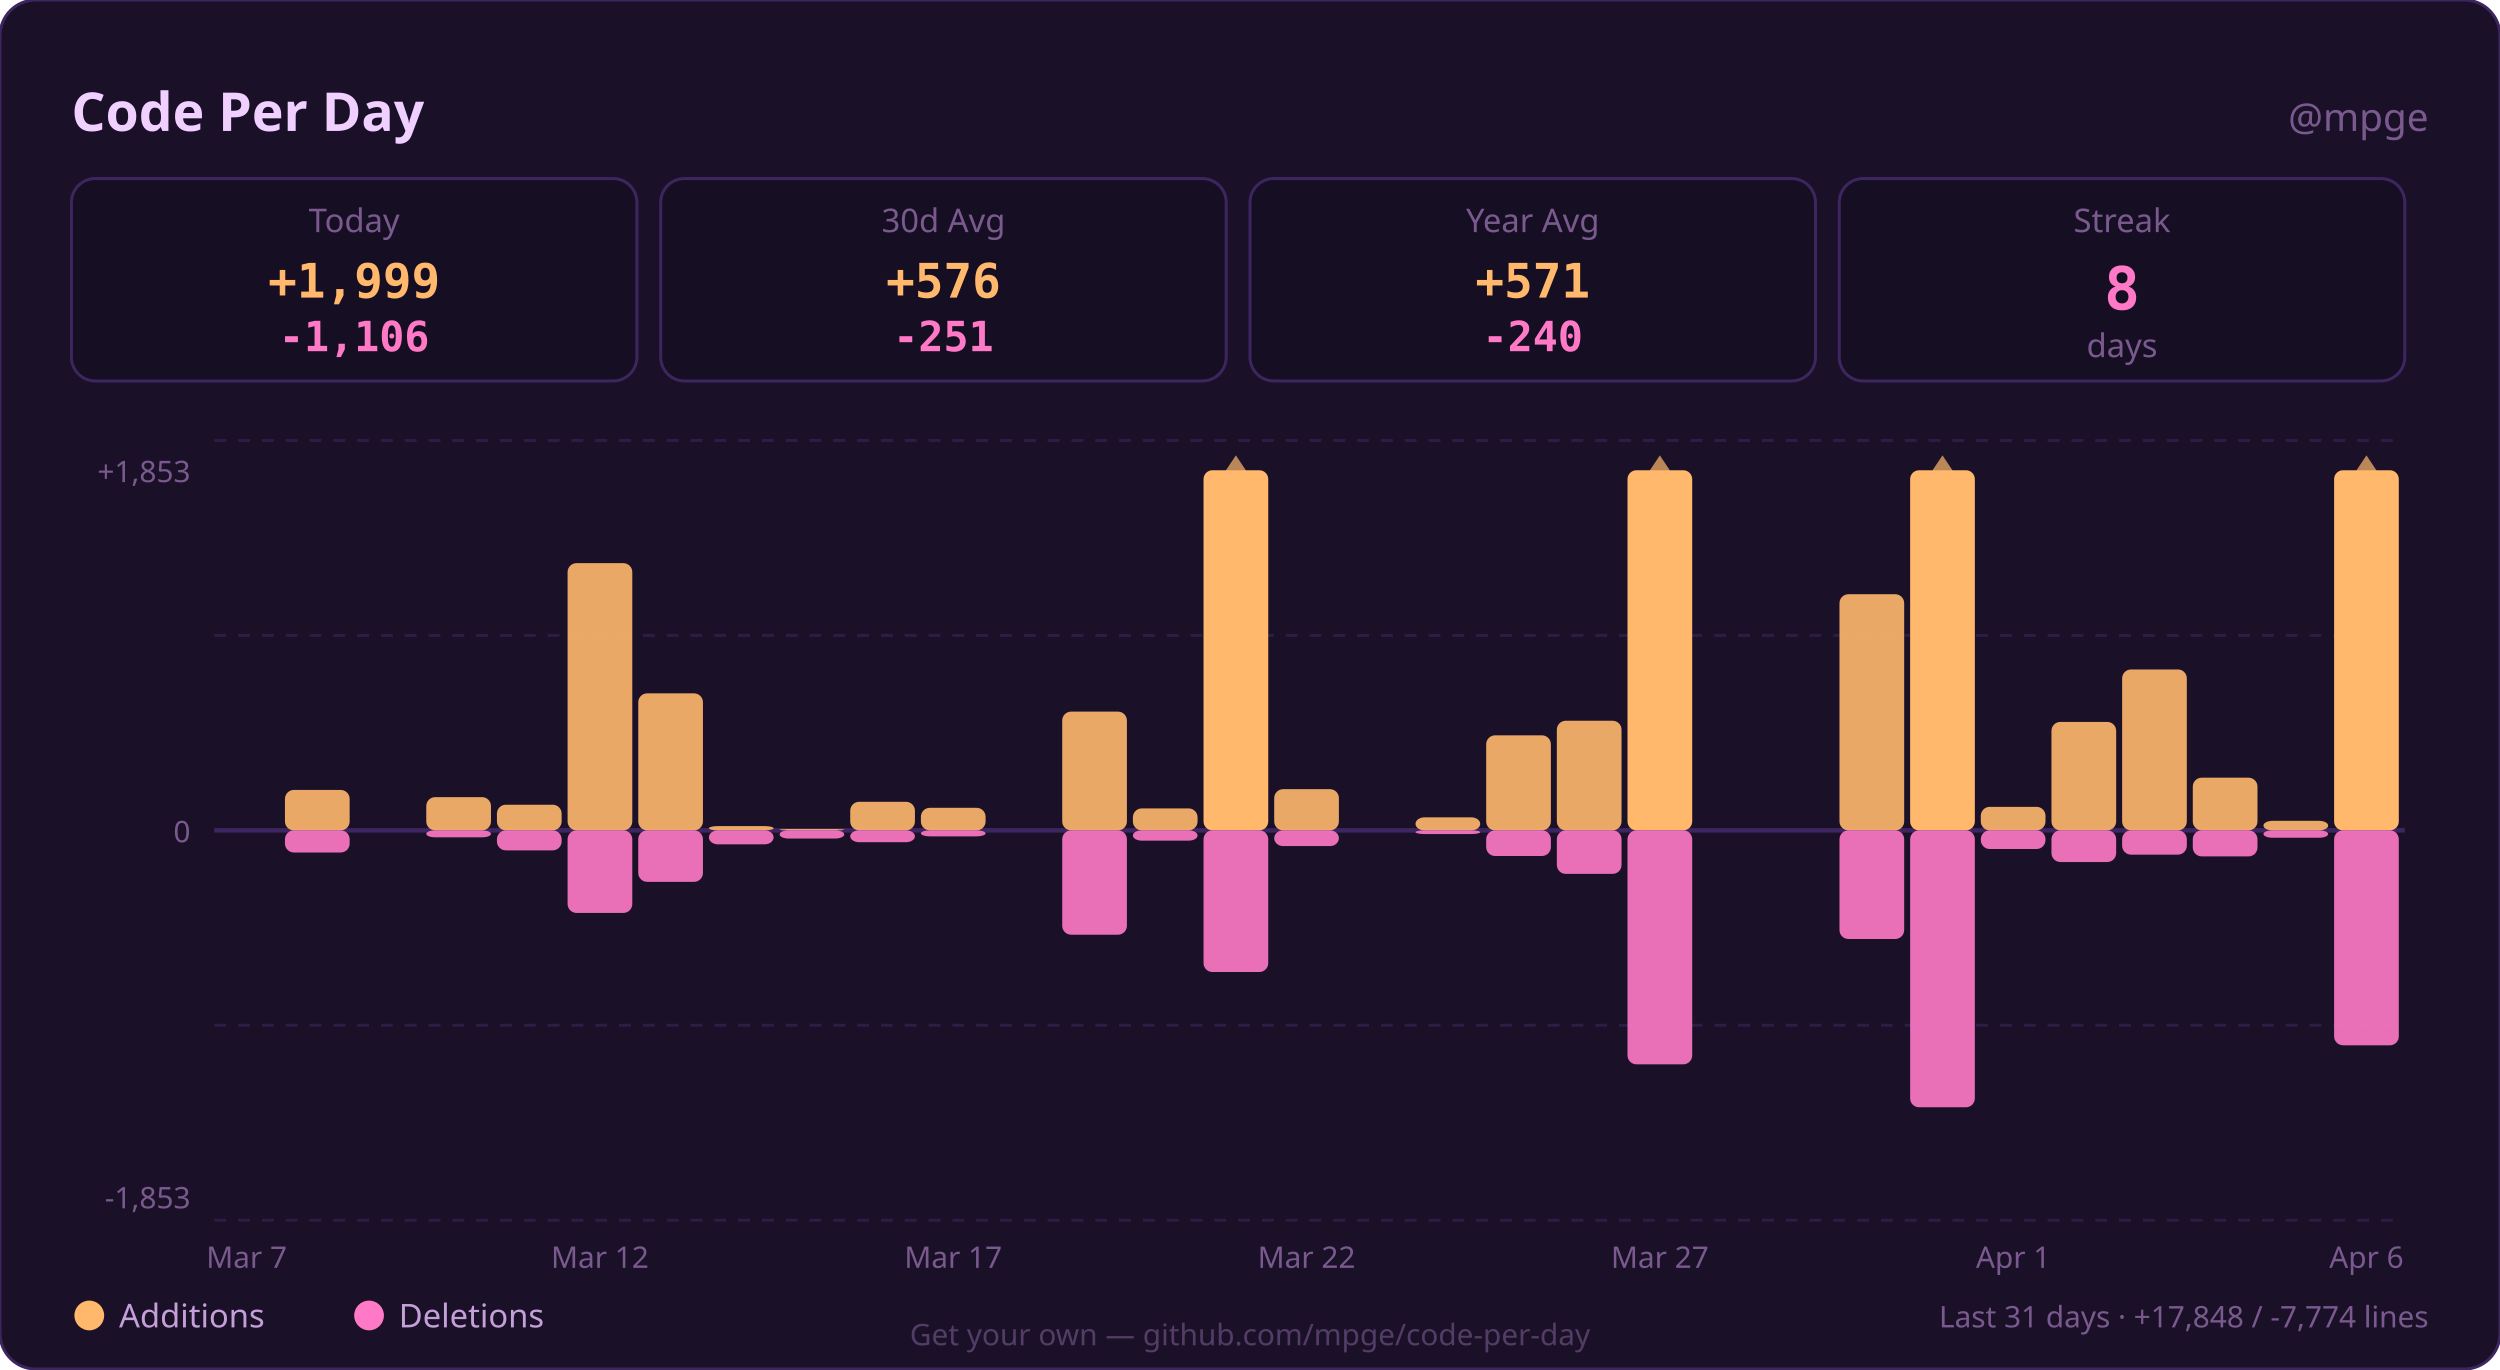
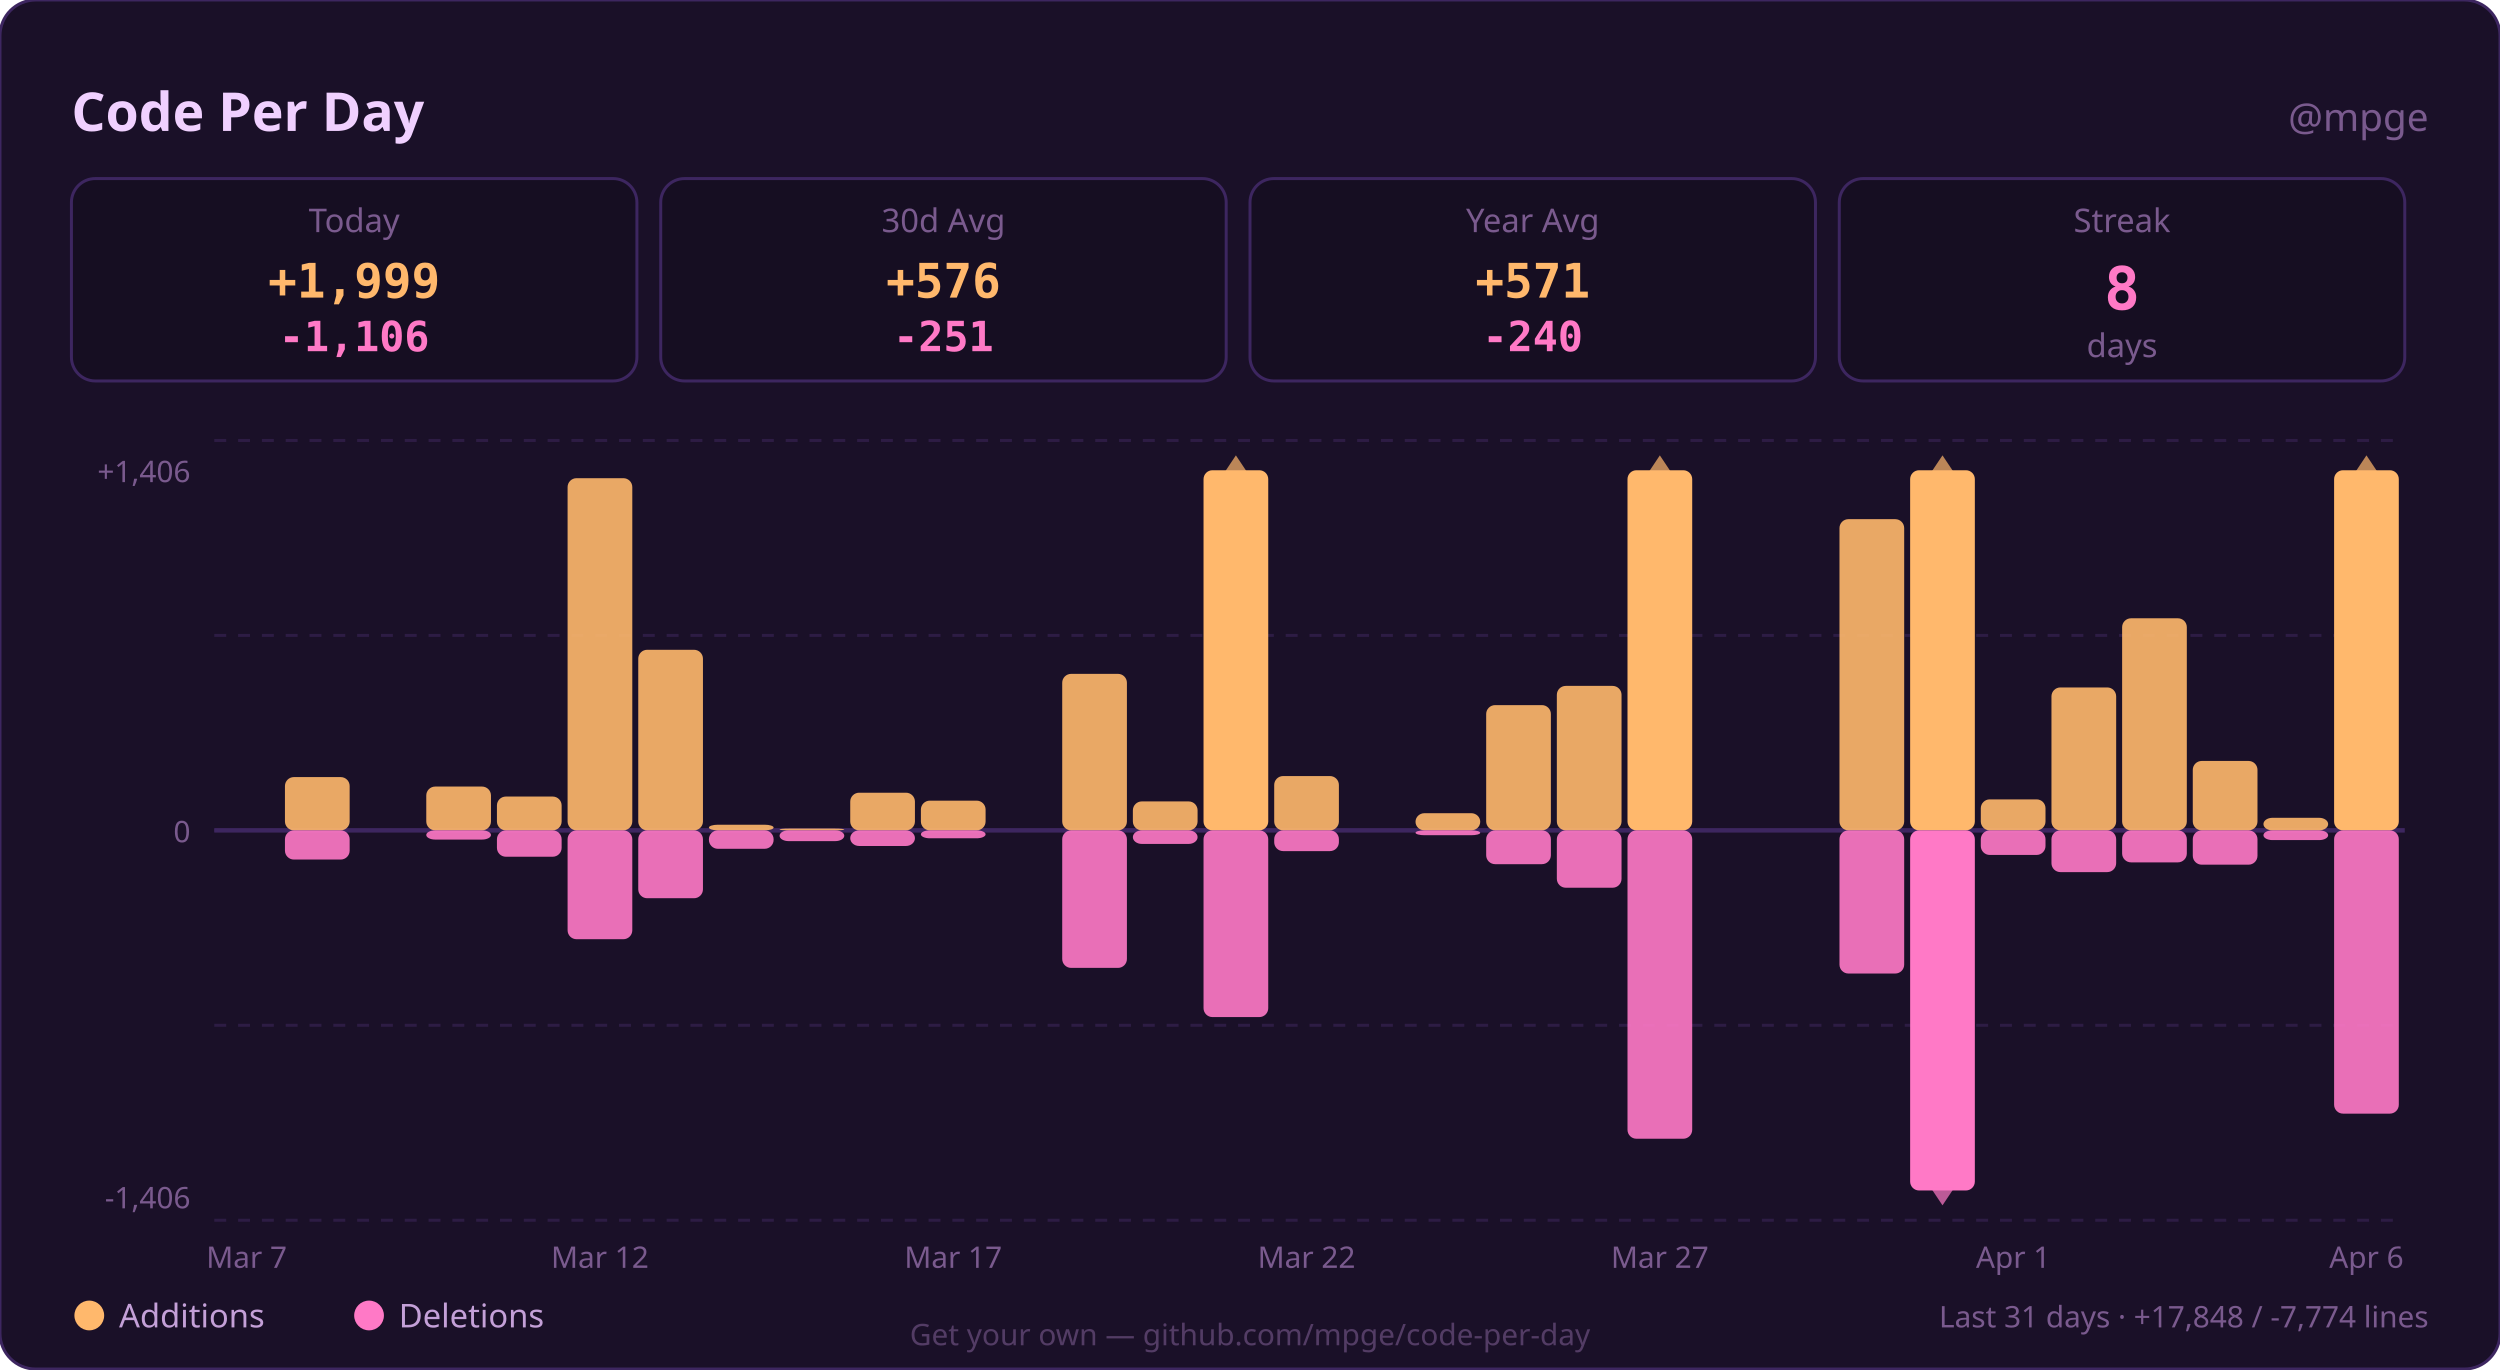
<svg xmlns="http://www.w3.org/2000/svg" width="840" height="460" viewBox="0 0 840 460">
  <style>
      @keyframes fadeInUp {
        from { opacity: 0; transform: translateY(12px); }
        to   { opacity: 1; transform: translateY(0); }
      }
      @keyframes growBar {
        from { transform: scaleY(0); }
        to   { transform: scaleY(1); }
      }
      .cpd-header  { animation: fadeInUp 0.5s ease both; }
      .cpd-stats   { animation: fadeInUp 0.5s ease 0.15s both; }
      .cpd-chart   { animation: fadeInUp 0.5s ease 0.3s both; }
      .cpd-legend  { animation: fadeInUp 0.5s ease 0.45s both; }
    </style>
  <rect width="840" height="460" rx="12" fill="#1a1028" stroke="#3d2660" stroke-width="1" />
  <g class="cpd-header">
    <a href="https://github.com/mpge/code-per-day" target="_blank">
      <text x="24" y="44" fill="#f0d0ff" font-size="18" font-family="'Segoe UI', sans-serif" font-weight="700">Code Per Day</text>
    </a>
    <text x="816" y="44" fill="#7a5a8e" font-size="13" font-family="'Segoe UI', sans-serif" text-anchor="end" font-weight="500">@mpge</text>
  </g>
  <g class="cpd-stats">
    <rect x="24" y="60" width="190" height="68" rx="8" fill="#160e22" stroke="#3d2660" stroke-width="1" />
    <text x="119" y="78" fill="#7a5a8e" font-size="11" font-family="'Segoe UI', sans-serif" text-anchor="middle" font-weight="500">Today</text>
    <text x="119" y="100" fill="#ffb86c" font-size="16" font-family="'Segoe UI Mono', 'Cascadia Code', monospace" text-anchor="middle" font-weight="700">+1,999</text>
    <text x="119" y="118" fill="#ff79c6" font-size="14" font-family="'Segoe UI Mono', 'Cascadia Code', monospace" text-anchor="middle" font-weight="600">-1,106</text>
    <rect x="222" y="60" width="190" height="68" rx="8" fill="#160e22" stroke="#3d2660" stroke-width="1" />
    <text x="317" y="78" fill="#7a5a8e" font-size="11" font-family="'Segoe UI', sans-serif" text-anchor="middle" font-weight="500">30d Avg</text>
    <text x="317" y="100" fill="#ffb86c" font-size="16" font-family="'Segoe UI Mono', 'Cascadia Code', monospace" text-anchor="middle" font-weight="700">+576</text>
    <text x="317" y="118" fill="#ff79c6" font-size="14" font-family="'Segoe UI Mono', 'Cascadia Code', monospace" text-anchor="middle" font-weight="600">-251</text>
    <rect x="420" y="60" width="190" height="68" rx="8" fill="#160e22" stroke="#3d2660" stroke-width="1" />
    <text x="515" y="78" fill="#7a5a8e" font-size="11" font-family="'Segoe UI', sans-serif" text-anchor="middle" font-weight="500">Year Avg</text>
    <text x="515" y="100" fill="#ffb86c" font-size="16" font-family="'Segoe UI Mono', 'Cascadia Code', monospace" text-anchor="middle" font-weight="700">+571</text>
    <text x="515" y="118" fill="#ff79c6" font-size="14" font-family="'Segoe UI Mono', 'Cascadia Code', monospace" text-anchor="middle" font-weight="600">-240</text>
    <rect x="618" y="60" width="190" height="68" rx="8" fill="#160e22" stroke="#3d2660" stroke-width="1" />
    <text x="713" y="78" fill="#7a5a8e" font-size="11" font-family="'Segoe UI', sans-serif" text-anchor="middle" font-weight="500">Streak</text>
    <text x="713" y="104" fill="#ff79c6" font-size="20" font-family="'Segoe UI Mono', 'Cascadia Code', monospace" text-anchor="middle" font-weight="700">8</text>
    <text x="713" y="120" fill="#7a5a8e" font-size="11" font-family="'Segoe UI', sans-serif" text-anchor="middle">days</text>
  </g>
  <g class="cpd-chart">
    <line x1="72" y1="148" x2="808" y2="148" stroke="#2d1c44" stroke-width="1" stroke-dasharray="4,4" />
    <line x1="72" y1="213.5" x2="808" y2="213.5" stroke="#2d1c44" stroke-width="1" stroke-dasharray="4,4" />
    <line x1="72" y1="279" x2="808" y2="279" stroke="#2d1c44" stroke-width="1" stroke-dasharray="4,4" />
    <line x1="72" y1="344.5" x2="808" y2="344.5" stroke="#2d1c44" stroke-width="1" stroke-dasharray="4,4" />
    <line x1="72" y1="410" x2="808" y2="410" stroke="#2d1c44" stroke-width="1" stroke-dasharray="4,4" />
    <line x1="72" y1="279" x2="808" y2="279" stroke="#3d2660" stroke-width="1.5" />
-     <text x="64" y="162" fill="#7a5a8e" font-size="10" font-family="'Segoe UI', sans-serif" text-anchor="end">+1,853</text>
-     <text x="64" y="406" fill="#7a5a8e" font-size="10" font-family="'Segoe UI', sans-serif" text-anchor="end">-1,853</text>
+     <text x="64" y="162" fill="#7a5a8e" font-size="10" font-family="'Segoe UI', sans-serif" text-anchor="end">+1,406</text>
+     <text x="64" y="406" fill="#7a5a8e" font-size="10" font-family="'Segoe UI', sans-serif" text-anchor="end">-1,406</text>
    <text x="64" y="283" fill="#7a5a8e" font-size="10" font-family="'Segoe UI', sans-serif" text-anchor="end">0</text>
-     <rect x="95.742" y="265.418" width="21.742" height="13.582" fill="#ffb86c" rx="3" opacity="0.9" />
-     <rect x="95.742" y="279" width="21.742" height="7.444" fill="#ff79c6" rx="3" opacity="0.9" />
-     <rect x="143.226" y="267.834" width="21.742" height="11.166" fill="#ffb86c" rx="3" opacity="0.9" />
-     <rect x="143.226" y="279" width="21.742" height="2.351" fill="#ff79c6" rx="3" opacity="0.9" />
-     <rect x="166.968" y="270.38" width="21.742" height="8.62" fill="#ffb86c" rx="3" opacity="0.9" />
-     <rect x="166.968" y="279" width="21.742" height="6.726" fill="#ff79c6" rx="3" opacity="0.9" />
-     <rect x="190.71" y="189.213" width="21.742" height="89.787" fill="#ffb86c" rx="3" opacity="0.9" />
-     <rect x="190.71" y="279" width="21.742" height="27.752" fill="#ff79c6" rx="3" opacity="0.9" />
-     <rect x="214.452" y="232.964" width="21.742" height="46.036" fill="#ffb86c" rx="3" opacity="0.9" />
-     <rect x="214.452" y="279" width="21.742" height="17.304" fill="#ff79c6" rx="3" opacity="0.9" />
-     <rect x="238.194" y="277.563" width="21.742" height="1.437" fill="#ffb86c" rx="3" opacity="0.9" />
-     <rect x="238.194" y="279" width="21.742" height="4.702" fill="#ff79c6" rx="3" opacity="0.9" />
-     <rect x="261.935" y="278.543" width="21.742" height="0.457" fill="#ffb86c" rx="3" opacity="0.9" />
-     <rect x="261.935" y="279" width="21.742" height="2.743" fill="#ff79c6" rx="3" opacity="0.9" />
-     <rect x="285.677" y="269.401" width="21.742" height="9.599" fill="#ffb86c" rx="3" opacity="0.9" />
-     <rect x="285.677" y="279" width="21.742" height="3.983" fill="#ff79c6" rx="3" opacity="0.9" />
-     <rect x="309.419" y="271.425" width="21.742" height="7.575" fill="#ffb86c" rx="3" opacity="0.9" />
-     <rect x="309.419" y="279" width="21.742" height="2.024" fill="#ff79c6" rx="3" opacity="0.9" />
-     <rect x="356.903" y="239.102" width="21.742" height="39.898" fill="#ffb86c" rx="3" opacity="0.9" />
-     <rect x="356.903" y="279" width="21.742" height="35.066" fill="#ff79c6" rx="3" opacity="0.9" />
-     <rect x="380.645" y="271.621" width="21.742" height="7.379" fill="#ffb86c" rx="3" opacity="0.9" />
-     <rect x="380.645" y="279" width="21.742" height="3.461" fill="#ff79c6" rx="3" opacity="0.9" />
+     <rect x="95.742" y="261.1" width="21.742" height="17.9" fill="#ffb86c" rx="3" opacity="0.9" />
+     <rect x="95.742" y="279" width="21.742" height="9.811" fill="#ff79c6" rx="3" opacity="0.9" />
+     <rect x="143.226" y="264.284" width="21.742" height="14.716" fill="#ffb86c" rx="3" opacity="0.9" />
+     <rect x="143.226" y="279" width="21.742" height="3.098" fill="#ff79c6" rx="3" opacity="0.9" />
+     <rect x="166.968" y="267.64" width="21.742" height="11.36" fill="#ffb86c" rx="3" opacity="0.9" />
+     <rect x="166.968" y="279" width="21.742" height="8.864" fill="#ff79c6" rx="3" opacity="0.9" />
+     <rect x="190.71" y="160.668" width="21.742" height="118.332" fill="#ffb86c" rx="3" opacity="0.9" />
+     <rect x="190.71" y="279" width="21.742" height="36.575" fill="#ff79c6" rx="3" opacity="0.9" />
+     <rect x="214.452" y="218.328" width="21.742" height="60.672" fill="#ffb86c" rx="3" opacity="0.9" />
+     <rect x="214.452" y="279" width="21.742" height="22.806" fill="#ff79c6" rx="3" opacity="0.9" />
+     <rect x="238.194" y="277.107" width="21.742" height="1.893" fill="#ffb86c" rx="3" opacity="0.9" />
+     <rect x="238.194" y="279" width="21.742" height="6.196" fill="#ff79c6" rx="3" opacity="0.9" />
+     <rect x="261.935" y="278.398" width="21.742" height="0.602" fill="#ffb86c" rx="3" opacity="0.9" />
+     <rect x="261.935" y="279" width="21.742" height="3.615" fill="#ff79c6" rx="3" opacity="0.9" />
+     <rect x="285.677" y="266.349" width="21.742" height="12.651" fill="#ffb86c" rx="3" opacity="0.9" />
+     <rect x="285.677" y="279" width="21.742" height="5.25" fill="#ff79c6" rx="3" opacity="0.9" />
+     <rect x="309.419" y="269.017" width="21.742" height="9.983" fill="#ffb86c" rx="3" opacity="0.9" />
+     <rect x="309.419" y="279" width="21.742" height="2.668" fill="#ff79c6" rx="3" opacity="0.9" />
+     <rect x="356.903" y="226.417" width="21.742" height="52.583" fill="#ffb86c" rx="3" opacity="0.9" />
+     <rect x="356.903" y="279" width="21.742" height="46.214" fill="#ff79c6" rx="3" opacity="0.9" />
+     <rect x="380.645" y="269.275" width="21.742" height="9.725" fill="#ffb86c" rx="3" opacity="0.9" />
+     <rect x="380.645" y="279" width="21.742" height="4.561" fill="#ff79c6" rx="3" opacity="0.9" />
    <rect x="404.387" y="158" width="21.742" height="121" fill="#ffb86c" rx="3" opacity="1" />
    <polygon points="411.258,159 419.258,159 415.258,153" fill="#ffb86c" opacity="0.7" />
-     <rect x="404.387" y="279" width="21.742" height="47.603" fill="#ff79c6" rx="3" opacity="0.9" />
-     <rect x="428.129" y="265.157" width="21.742" height="13.843" fill="#ffb86c" rx="3" opacity="0.9" />
-     <rect x="428.129" y="279" width="21.742" height="5.289" fill="#ff79c6" rx="3" opacity="0.9" />
-     <rect x="475.613" y="274.625" width="21.742" height="4.375" fill="#ffb86c" rx="3" opacity="0.9" />
-     <rect x="475.613" y="279" width="21.742" height="1.241" fill="#ff79c6" rx="3" opacity="0.9" />
-     <rect x="499.355" y="247.069" width="21.742" height="31.931" fill="#ffb86c" rx="3" opacity="0.9" />
-     <rect x="499.355" y="279" width="21.742" height="8.62" fill="#ff79c6" rx="3" opacity="0.9" />
-     <rect x="523.097" y="242.171" width="21.742" height="36.829" fill="#ffb86c" rx="3" opacity="0.9" />
-     <rect x="523.097" y="279" width="21.742" height="14.627" fill="#ff79c6" rx="3" opacity="0.9" />
+     <rect x="404.387" y="279" width="21.742" height="62.738" fill="#ff79c6" rx="3" opacity="0.9" />
+     <rect x="428.129" y="260.755" width="21.742" height="18.245" fill="#ffb86c" rx="3" opacity="0.9" />
+     <rect x="428.129" y="279" width="21.742" height="6.971" fill="#ff79c6" rx="3" opacity="0.9" />
+     <rect x="475.613" y="273.234" width="21.742" height="5.766" fill="#ffb86c" rx="3" opacity="0.9" />
+     <rect x="475.613" y="279" width="21.742" height="1.635" fill="#ff79c6" rx="3" opacity="0.9" />
+     <rect x="499.355" y="236.917" width="21.742" height="42.083" fill="#ffb86c" rx="3" opacity="0.9" />
+     <rect x="499.355" y="279" width="21.742" height="11.36" fill="#ff79c6" rx="3" opacity="0.9" />
+     <rect x="523.097" y="230.462" width="21.742" height="48.538" fill="#ffb86c" rx="3" opacity="0.9" />
+     <rect x="523.097" y="279" width="21.742" height="19.277" fill="#ff79c6" rx="3" opacity="0.9" />
    <rect x="546.839" y="158" width="21.742" height="121" fill="#ffb86c" rx="3" opacity="1" />
    <polygon points="553.71,159 561.71,159 557.71,153" fill="#ffb86c" opacity="0.7" />
-     <rect x="546.839" y="279" width="21.742" height="78.621" fill="#ff79c6" rx="3" opacity="0.9" />
-     <rect x="618.065" y="199.661" width="21.742" height="79.339" fill="#ffb86c" rx="3" opacity="0.9" />
-     <rect x="618.065" y="279" width="21.742" height="36.502" fill="#ff79c6" rx="3" opacity="0.9" />
+     <rect x="546.839" y="279" width="21.742" height="103.616" fill="#ff79c6" rx="3" opacity="0.9" />
+     <rect x="618.065" y="174.437" width="21.742" height="104.563" fill="#ffb86c" rx="3" opacity="0.9" />
+     <rect x="618.065" y="279" width="21.742" height="48.107" fill="#ff79c6" rx="3" opacity="0.9" />
    <rect x="641.806" y="158" width="21.742" height="121" fill="#ffb86c" rx="3" opacity="1" />
    <polygon points="648.677,159 656.677,159 652.677,153" fill="#ffb86c" opacity="0.7" />
-     <rect x="641.806" y="279" width="21.742" height="93.052" fill="#ff79c6" rx="3" opacity="0.9" />
-     <rect x="665.548" y="271.099" width="21.742" height="7.901" fill="#ffb86c" rx="3" opacity="0.9" />
-     <rect x="665.548" y="279" width="21.742" height="6.269" fill="#ff79c6" rx="3" opacity="0.9" />
-     <rect x="689.29" y="242.563" width="21.742" height="36.437" fill="#ffb86c" rx="3" opacity="0.9" />
-     <rect x="689.29" y="279" width="21.742" height="10.644" fill="#ff79c6" rx="3" opacity="0.9" />
-     <rect x="713.032" y="224.932" width="21.742" height="54.068" fill="#ffb86c" rx="3" opacity="0.9" />
-     <rect x="713.032" y="279" width="21.742" height="8.162" fill="#ff79c6" rx="3" opacity="0.9" />
-     <rect x="736.774" y="261.304" width="21.742" height="17.696" fill="#ffb86c" rx="3" opacity="0.9" />
-     <rect x="736.774" y="279" width="21.742" height="8.75" fill="#ff79c6" rx="3" opacity="0.9" />
-     <rect x="760.516" y="275.8" width="21.742" height="3.2" fill="#ffb86c" rx="3" opacity="0.9" />
-     <rect x="760.516" y="279" width="21.742" height="2.481" fill="#ff79c6" rx="3" opacity="0.9" />
+     <rect x="641.806" y="279" width="21.742" height="121" fill="#ff79c6" rx="3" opacity="1" />
+     <polygon points="648.677,399 656.677,399 652.677,405" fill="#ff79c6" opacity="0.7" />
+     <rect x="665.548" y="268.587" width="21.742" height="10.413" fill="#ffb86c" rx="3" opacity="0.9" />
+     <rect x="665.548" y="279" width="21.742" height="8.262" fill="#ff79c6" rx="3" opacity="0.9" />
+     <rect x="689.29" y="230.979" width="21.742" height="48.021" fill="#ffb86c" rx="3" opacity="0.9" />
+     <rect x="689.29" y="279" width="21.742" height="14.028" fill="#ff79c6" rx="3" opacity="0.9" />
+     <rect x="713.032" y="207.743" width="21.742" height="71.257" fill="#ffb86c" rx="3" opacity="0.9" />
+     <rect x="713.032" y="279" width="21.742" height="10.757" fill="#ff79c6" rx="3" opacity="0.9" />
+     <rect x="736.774" y="255.678" width="21.742" height="23.322" fill="#ffb86c" rx="3" opacity="0.9" />
+     <rect x="736.774" y="279" width="21.742" height="11.532" fill="#ff79c6" rx="3" opacity="0.9" />
+     <rect x="760.516" y="274.783" width="21.742" height="4.217" fill="#ffb86c" rx="3" opacity="0.9" />
+     <rect x="760.516" y="279" width="21.742" height="3.27" fill="#ff79c6" rx="3" opacity="0.9" />
    <rect x="784.258" y="158" width="21.742" height="121" fill="#ffb86c" rx="3" opacity="1" />
    <polygon points="791.129,159 799.129,159 795.129,153" fill="#ffb86c" opacity="0.7" />
-     <rect x="784.258" y="279" width="21.742" height="72.221" fill="#ff79c6" rx="3" opacity="0.9" />
+     <rect x="784.258" y="279" width="21.742" height="95.182" fill="#ff79c6" rx="3" opacity="0.9" />
    <text x="82.871" y="426" fill="#7a5a8e" font-size="10" font-family="'Segoe UI', sans-serif" text-anchor="middle">Mar 7</text>
    <text x="201.581" y="426" fill="#7a5a8e" font-size="10" font-family="'Segoe UI', sans-serif" text-anchor="middle">Mar 12</text>
    <text x="320.29" y="426" fill="#7a5a8e" font-size="10" font-family="'Segoe UI', sans-serif" text-anchor="middle">Mar 17</text>
    <text x="439" y="426" fill="#7a5a8e" font-size="10" font-family="'Segoe UI', sans-serif" text-anchor="middle">Mar 22</text>
    <text x="557.71" y="426" fill="#7a5a8e" font-size="10" font-family="'Segoe UI', sans-serif" text-anchor="middle">Mar 27</text>
    <text x="676.419" y="426" fill="#7a5a8e" font-size="10" font-family="'Segoe UI', sans-serif" text-anchor="middle">Apr 1</text>
    <text x="795.129" y="426" fill="#7a5a8e" font-size="10" font-family="'Segoe UI', sans-serif" text-anchor="middle">Apr 6</text>
  </g>
  <g class="cpd-legend">
    <circle cx="30" cy="442" r="5" fill="#ffb86c" />
    <text x="40" y="446" fill="#c4a0d8" font-size="11" font-family="'Segoe UI', sans-serif">Additions</text>
    <circle cx="124" cy="442" r="5" fill="#ff79c6" />
    <text x="134" y="446" fill="#c4a0d8" font-size="11" font-family="'Segoe UI', sans-serif">Deletions</text>
    <text x="816" y="446" fill="#7a5a8e" font-size="10" font-family="'Segoe UI', sans-serif" text-anchor="end">Last 31 days · +17,848 / -7,774 lines</text>
  </g>
  <a href="https://github.com/mpge/code-per-day" target="_blank">
    <text x="420" y="452" fill="#7a5a8e" font-size="10" font-family="'Segoe UI', sans-serif" text-anchor="middle" opacity="0.6">Get your own — github.com/mpge/code-per-day</text>
  </a>
</svg>
